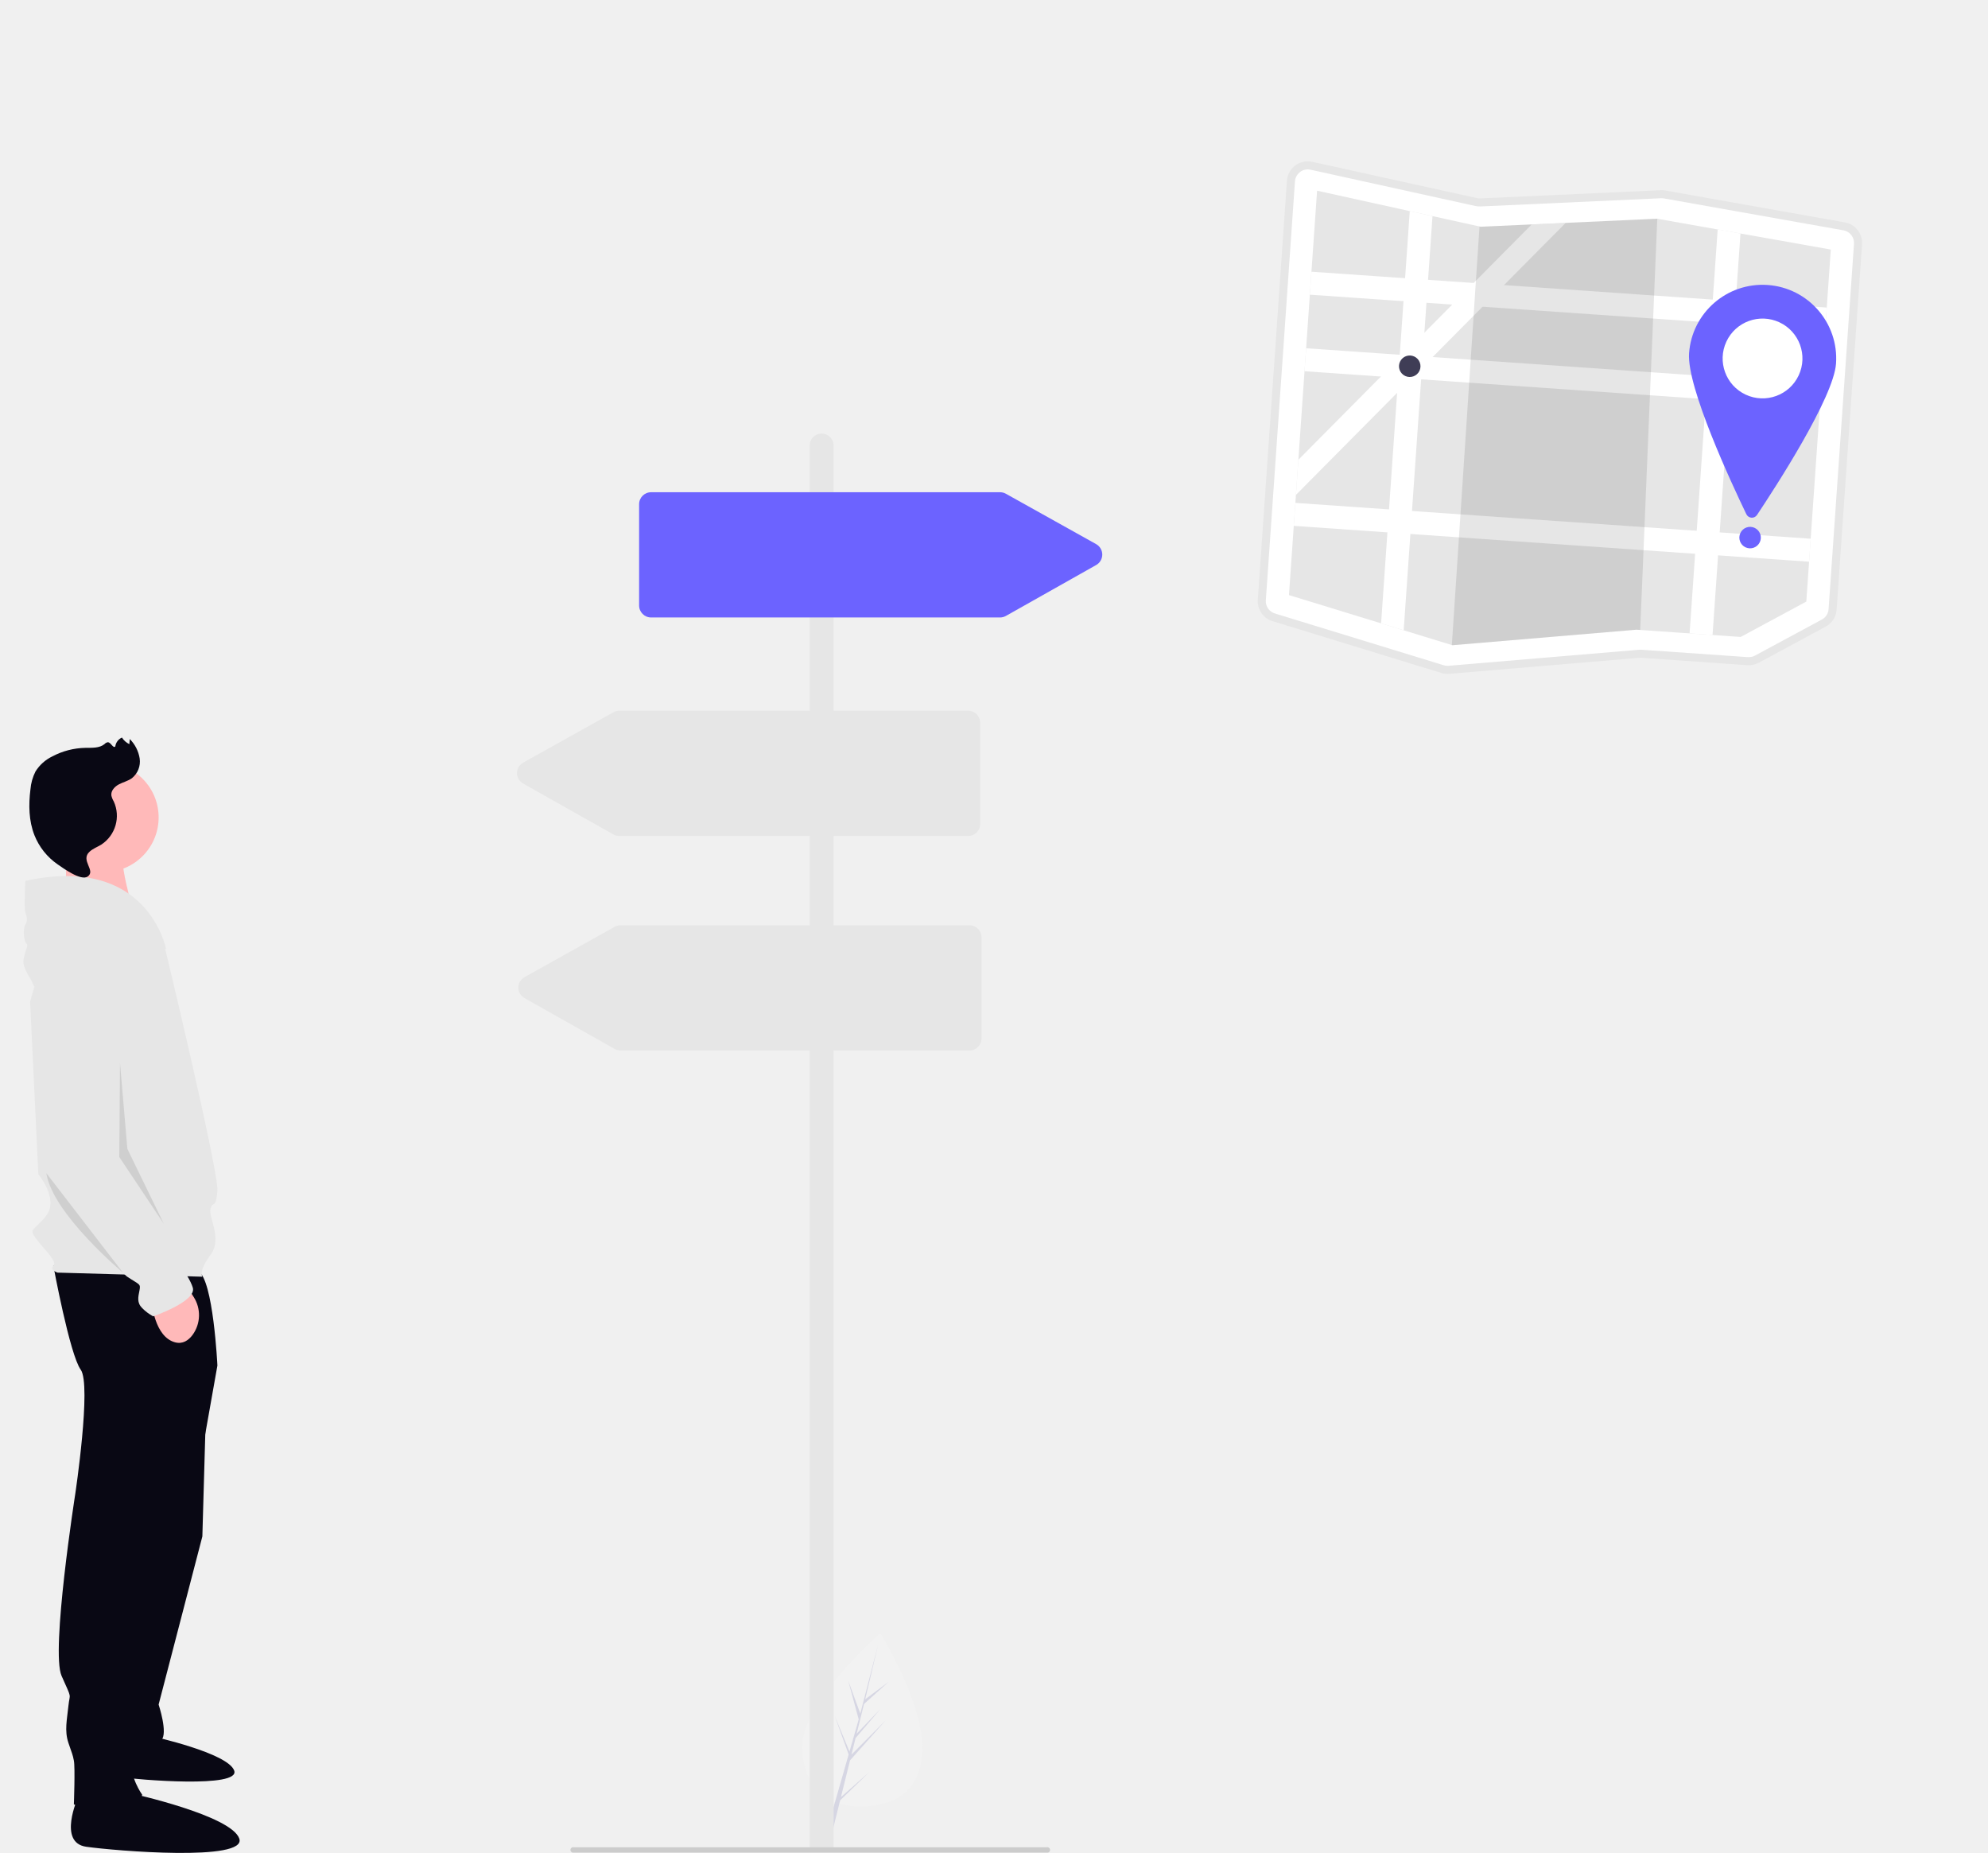
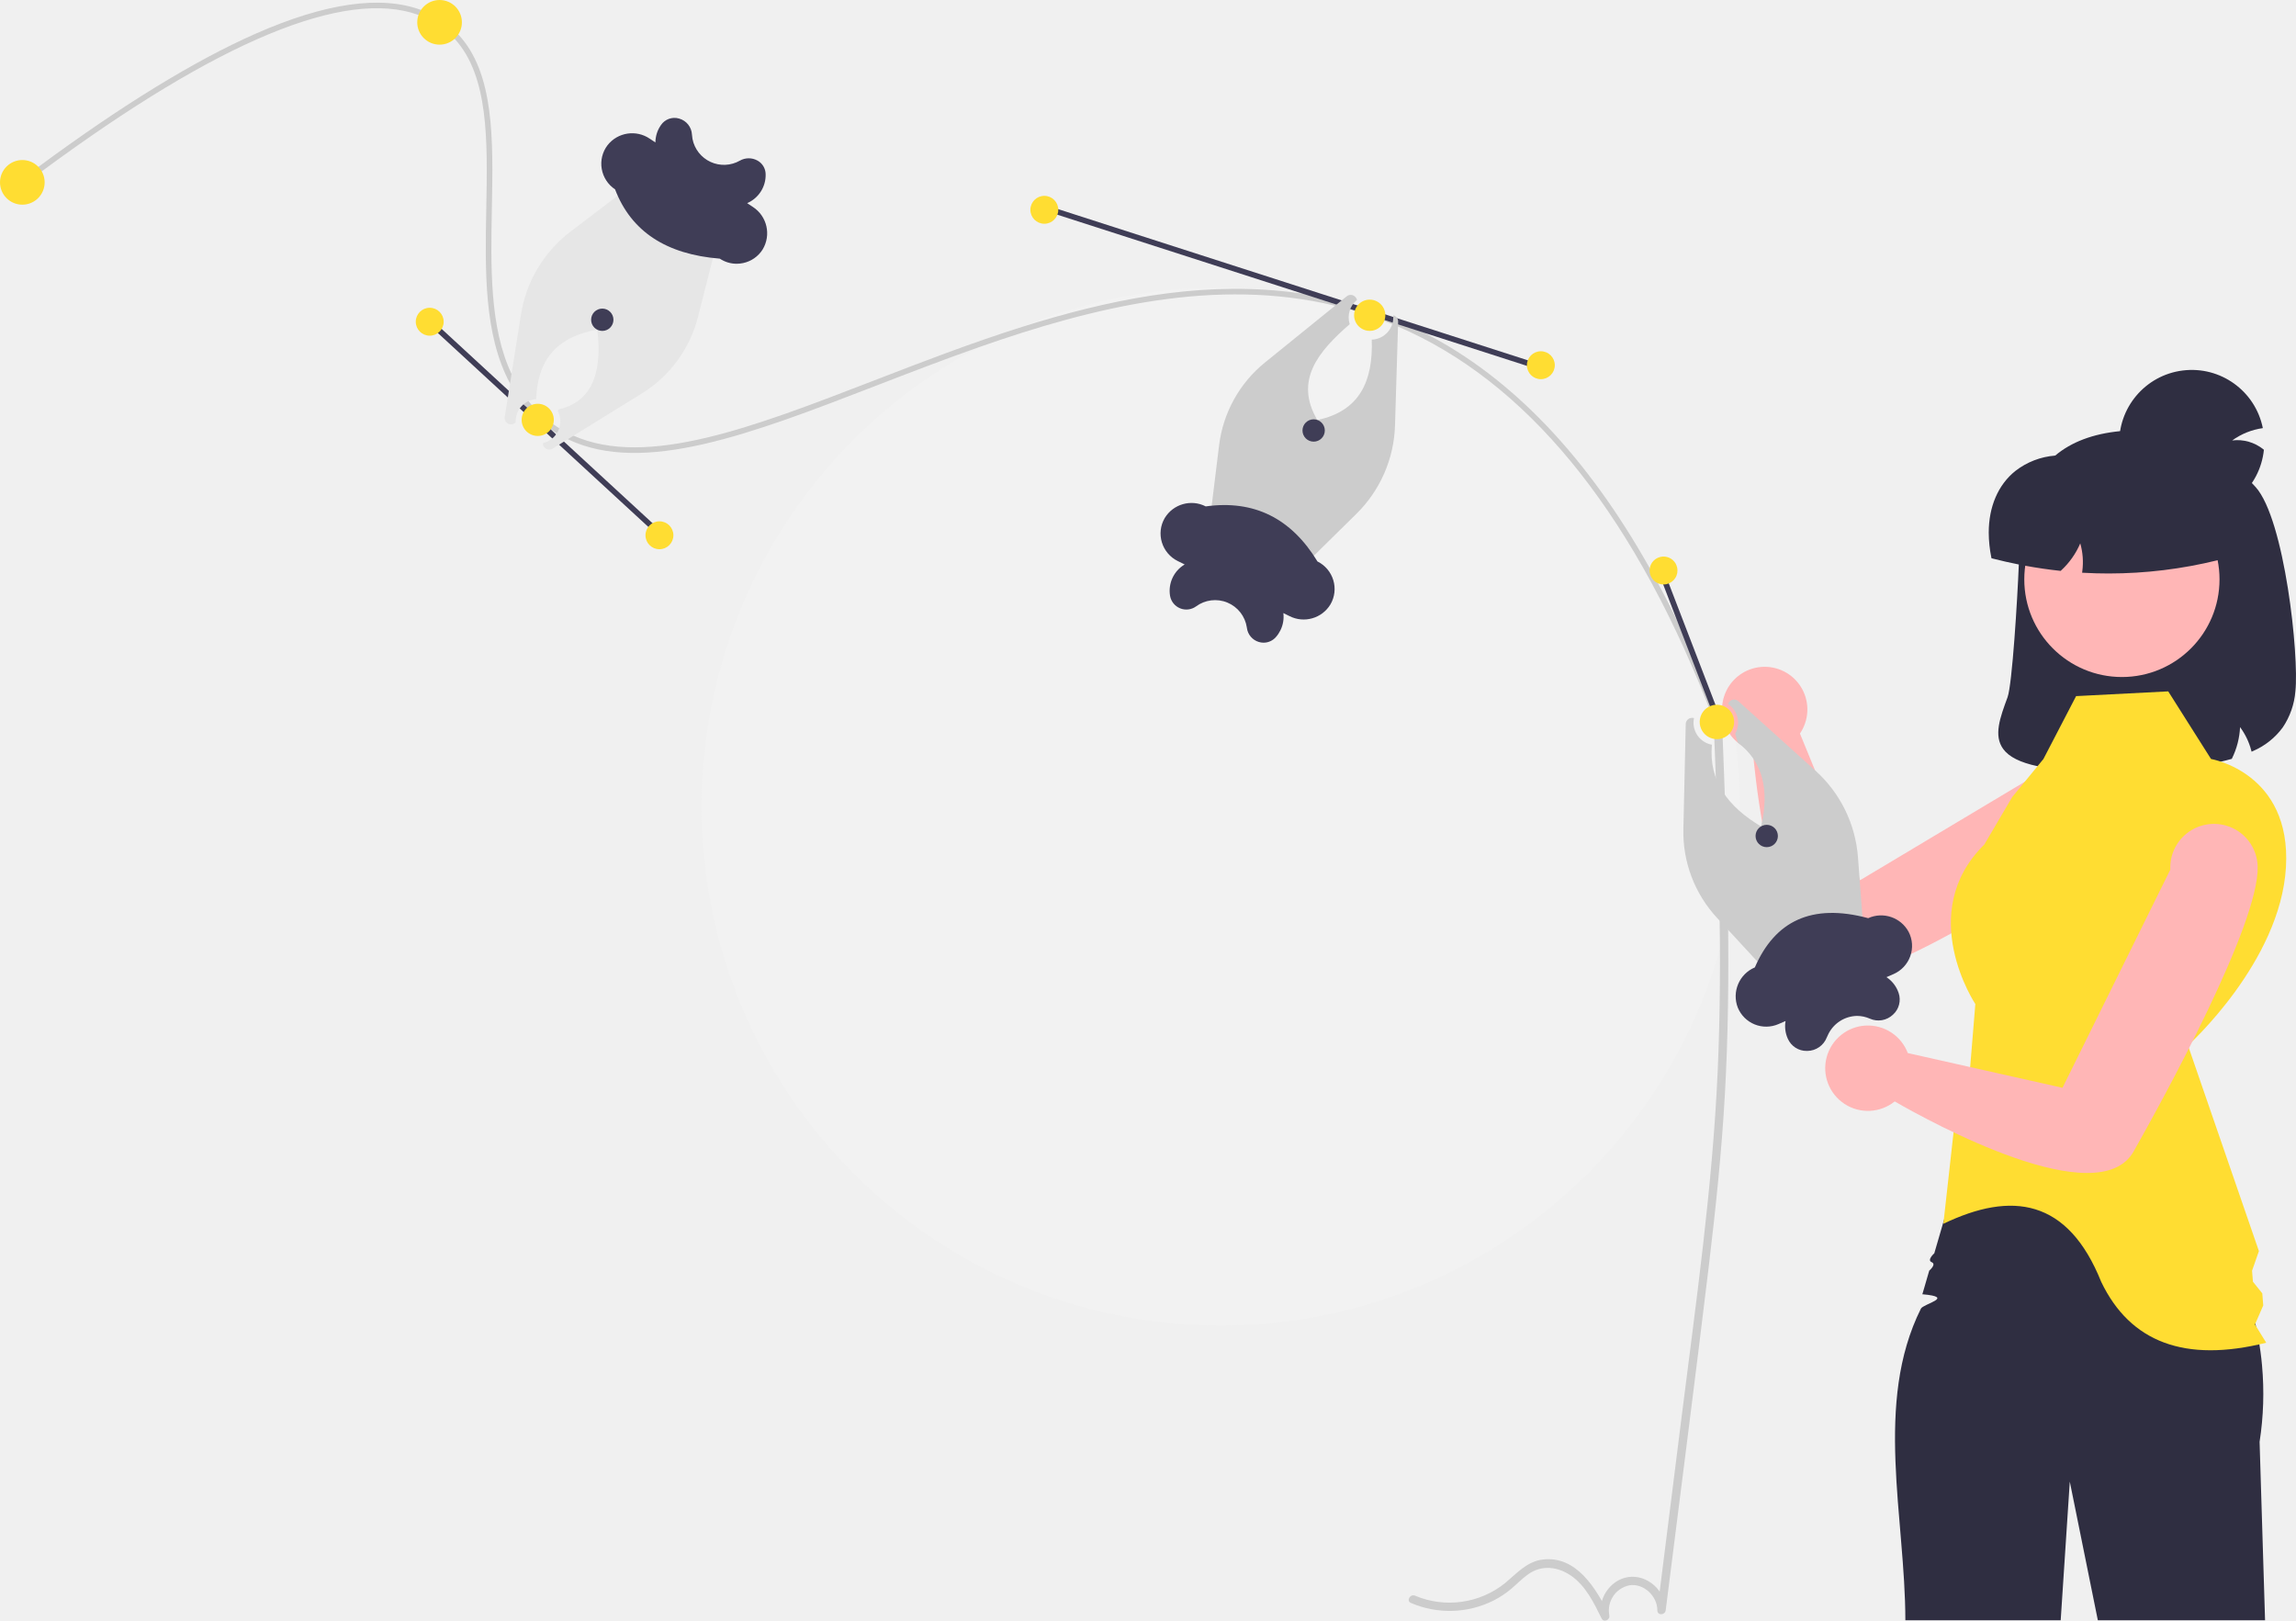
- <svg xmlns="http://www.w3.org/2000/svg" width="799.88" height="745.456" viewBox="0 0 799.88 745.456" role="img" artist="Katerina Limpitsouni" source="https://undraw.co/">
-   <g id="Group_119" data-name="Group 119" transform="translate(-745.929 -179.752)">
-     <g id="Group_118" data-name="Group 118" transform="translate(0 -51.532)">
-       <path id="Path_1863-2597" data-name="Path 1863" d="M48.324,44.737c0,18.2-10.818,24.551-24.162,24.551S0,62.934,0,44.737,33.817,0,33.817,0,48.324,26.541,48.324,44.737Z" transform="translate(1066.363 890.107) rotate(-3)" fill="#f2f2f2" />
-       <path id="Path_1864-2598" data-name="Path 1864" d="M9.711,63.113l.247-15.229,10.3-18.841L10,45.5l.111-6.848,7.1-13.631L10.138,36.835h0l.2-12.316,7.6-10.852L10.37,22.583,10.495,0,9.709,29.9l.065-1.233L2.046,16.834l7.6,14.2L8.93,44.785l-.021-.365L0,31.972,8.881,45.709l-.09,1.72-.016.026.007.141-1.827,34.9H9.4l.293-18.025,8.86-13.7Z" transform="translate(1089.015 890.604) rotate(13)" fill="#d6d6e3" />
-       <g id="Group_116" data-name="Group 116" transform="translate(1297.029 231.285) rotate(25)">
-         <path id="Path_1830-2599" data-name="Path 1830" d="M141.344,231.136a7.549,7.549,0,0,1-1.676.432l-70.4,9.828a7.577,7.577,0,0,1-8.155-4.807L.507,78.9A7.609,7.609,0,0,1,5.952,68.744h0L72.16,53.969a6.045,6.045,0,0,0,1.47-.538l64.4-33.668a7.541,7.541,0,0,1,1.565-.609L210.46.261a7.594,7.594,0,0,1,9.063,4.623l52.84,137.5a7.572,7.572,0,0,1-1,7.275l-18.274,24.54a7.6,7.6,0,0,1-3.374,2.558L209.778,192.1a6.03,6.03,0,0,0-.83.395L142.4,230.635A7.612,7.612,0,0,1,141.344,231.136Z" transform="translate(0.811 0.812)" fill="#fff" />
-         <path id="Path_1831-2600" data-name="Path 1831" d="M161.668,9.508l-9,2.4L128.82,18.269l-.042.01L96.127,35.351,84.01,41.687l-.006,0L65.806,51.2l-.5.112L46.4,55.532l-9.137,2.043L0,65.89,58.5,218.118l38.4-5.359,9.416-1.317,20.069-2.8.233-.03,64.489-36.961,39.237-15.079,17.914-24.056L197.337,0Z" transform="translate(13.242 12.586)" fill="#e6e6e6" />
-         <rect id="Rectangle_427" data-name="Rectangle 427" width="207.84" height="9.261" transform="translate(24.964 108.973) rotate(-21.022)" fill="#fff" />
-         <rect id="Rectangle_428" data-name="Rectangle 428" width="207.84" height="9.261" transform="translate(36.038 137.79) rotate(-21.022)" fill="#fff" />
-         <rect id="Rectangle_429" data-name="Rectangle 429" width="207.84" height="9.261" transform="translate(58.408 196) rotate(-21.022)" fill="#fff" />
-         <path id="Path_1832-2601" data-name="Path 1832" d="M9,0,67.081,151.133l-8.644,3.323L0,2.4Z" transform="translate(165.91 22.093)" fill="#fff" />
-         <path id="Path_1833-2602" data-name="Path 1833" d="M57.2,0,45.276,33.184,41.141,44.7,31.494,71.554,29.427,77.3l-2.069,5.769L24.634,90.64,5.083,145.052,0,131.825,15.942,87.454l3.607-10.046.529-1.467,4.265-11.878,5.382-14.98,4.135-11.513L45.08,6.339l0,0Z" transform="translate(52.167 47.937)" fill="#fff" />
-         <path id="Path_1834-2603" data-name="Path 1834" d="M127.211,152.838l-1.407.54L61.315,190.34l-.234.029L0,33.047l.5-.112,18.2-9.514,0,0,12.118-6.337L63.471.01,63.514,0Z" transform="translate(78.549 30.854)" opacity="0.1" />
-         <path id="Path_1835-2604" data-name="Path 1835" d="M142.445,232.705a8.393,8.393,0,0,1-1.855.478l-70.4,9.828a8.385,8.385,0,0,1-9.025-5.32L.56,80a8.421,8.421,0,0,1,6.026-11.24L72.794,53.989a5.265,5.265,0,0,0,1.271-.465l64.4-33.668a8.372,8.372,0,0,1,1.732-.674L211.062.289A8.4,8.4,0,0,1,221.091,5.4l52.84,137.5a8.38,8.38,0,0,1-1.106,8.051l-18.274,24.539a8.408,8.408,0,0,1-3.733,2.831L210.88,193.668a5.229,5.229,0,0,0-.718.341L143.614,232.15A8.414,8.414,0,0,1,142.445,232.705ZM6.563,72.151a5.177,5.177,0,0,0-2.973,6.688l60.6,157.689a5.154,5.154,0,0,0,5.548,3.27l70.4-9.828a5.2,5.2,0,0,0,1.859-.635l66.549-38.141a8.442,8.442,0,0,1,1.166-.554l39.937-15.348a5.171,5.171,0,0,0,2.3-1.74l18.274-24.539a5.15,5.15,0,0,0,.68-4.949l-52.84-137.5A5.166,5.166,0,0,0,211.9,3.424L141.029,22.317a5.334,5.334,0,0,0-1.064.414L75.568,56.4a8.563,8.563,0,0,1-2.067.756L7.293,71.931a5.152,5.152,0,0,0-.731.221Z" transform="translate(0 0)" fill="#e6e6e6" />
-         <path id="Path_1836-2605" data-name="Path 1836" d="M9.137,0,69.054,155.911l-9.415,1.316L0,2.043Z" transform="translate(50.507 68.118)" fill="#fff" />
-         <circle id="Ellipse_373" data-name="Ellipse 373" cx="4.322" cy="4.322" r="4.322" transform="translate(72.555 122.406)" fill="#3f3d56" />
-         <circle id="Ellipse_374" data-name="Ellipse 374" cx="4.322" cy="4.322" r="4.322" transform="translate(225.799 127.012)" fill="#6c63ff" />
-         <path id="Path_1837-2606" data-name="Path 1837" d="M57.309,19.013c4.905,12.764-1,55.063-3.074,68.641a2.468,2.468,0,0,1-4,1.538C39.6,80.5,6.886,53.04,1.98,40.276A29.637,29.637,0,0,1,57.309,19.013Z" transform="translate(174.562 34.259)" fill="#6c63ff" />
-         <circle id="Ellipse_375" data-name="Ellipse 375" cx="16.053" cy="16.053" r="16.053" transform="translate(188.154 47.85)" fill="#fff" />
-       </g>
-       <path id="Path_1843-2607" data-name="Path 1843" d="M815.13,754.1h-9.649V188.574a4.824,4.824,0,1,1,9.649,0Z" transform="translate(266.208 221.979)" fill="#e6e6e6" />
-       <path id="Path_1844-2608" data-name="Path 1844" d="M930.357,716.394h-190.3a1.1,1.1,0,1,1,0-2.144h190.3a1.1,1.1,0,1,1,0,2.144Z" transform="translate(236.736 260.218)" fill="#ccc" />
-       <path id="Path_1845-2609" data-name="Path 1845" d="M886.695,256.138H746.306a4.83,4.83,0,0,1-4.824-4.824V210.574a4.83,4.83,0,0,1,4.824-4.824h140.4a4.835,4.835,0,0,1,2.351.612l36.306,20.261a4.824,4.824,0,0,1,.019,8.415l-36.316,20.478A4.838,4.838,0,0,1,886.695,256.138Z" transform="translate(261.595 223.564)" fill="#6c63ff" />
-       <path id="Path_1846-2610" data-name="Path 1846" d="M877.187,338.138H736.8a4.836,4.836,0,0,1-2.369-.622l-36.316-20.478a4.824,4.824,0,0,1,.019-8.415l36.306-20.261a4.834,4.834,0,0,1,2.351-.612h140.4a4.83,4.83,0,0,1,4.824,4.824v40.739a4.83,4.83,0,0,1-4.824,4.824Z" transform="translate(258.292 229.475)" fill="#e6e6e6" />
-       <path id="Path_1847-2611" data-name="Path 1847" d="M877.687,418.638H737.3a4.836,4.836,0,0,1-2.369-.622l-36.316-20.478a4.824,4.824,0,0,1,.019-8.415l36.306-20.261a4.834,4.834,0,0,1,2.351-.612h140.4a4.83,4.83,0,0,1,4.824,4.824v40.739a4.83,4.83,0,0,1-4.824,4.824Z" transform="translate(258.328 235.278)" fill="#e6e6e6" />
-       <g id="Group_117" data-name="Group 117" transform="translate(745.929 517.225)">
-         <path id="Path_1871-2612" data-name="Path 1871" d="M377.224,594.882l-1.65,57.747-17.6,67.647s3.85,11.549,1.1,14.3-15.4,7.7-15.4,7.7l10.449-144.093Z" transform="translate(-294.154 -320.443)" fill="#090814" />
-         <path id="Path_1872-2613" data-name="Path 1872" d="M336.774,779.59s-6.276,13.807,2.51,15.063,49.372,4.6,46.862-2.51-33.054-13.807-33.054-13.807Z" transform="translate(-291.913 -365.739)" fill="#090814" />
-         <path id="Path_1873-2614" data-name="Path 1873" d="M306.431,526.908s6.6,35.748,11,41.8-2.2,50.047-2.2,50.047-9.9,63.247-5.5,73.146,3.3,6.6,2.75,12.1-1.65,9.9,0,14.849,1.65,4.4,2.2,7.15,0,17.6,0,17.6,23.649,8.25,27.5-3.85c0,0-5.5-7.7-3.85-13.749a73.245,73.245,0,0,0,2.75-18.7V695.749l25.3-94.6,6.05-34.1s-1.65-34.648-7.7-37.948S306.431,526.908,306.431,526.908Z" transform="translate(-284.957 -303.616)" fill="#090814" />
-         <path id="Path_1874-2615" data-name="Path 1874" d="M318.64,810.507s-8.25,18.149,3.3,19.8,64.9,6.05,61.6-3.3-43.448-18.149-43.448-18.149Z" transform="translate(-287.267 -373.276)" fill="#090814" />
-         <circle id="Ellipse_383" data-name="Ellipse 383" cx="21.999" cy="21.999" r="21.999" transform="translate(19.829 20.925)" fill="#ffb9b9" />
-         <path id="Path_1875-2616" data-name="Path 1875" d="M312.932,300.054l.41,28.094,26.971.091s-6.845-21.993-3.779-26.592S312.932,300.054,312.932,300.054Z" transform="translate(-286.563 -247.409)" fill="#ffb9b9" />
-         <path id="Path_1876-2617" data-name="Path 1876" d="M348.463,352.737s-19.249-24.749-34.1-14.3-20.349,35.2-20.349,35.2l3.3,69.3s8.25,9.9,3.3,16.5-7.7,4.95-3.85,9.9,8.25,8.8,6.6,10.45,1.65,2.75,1.65,2.75l58.3,1.65s-1.65-2.2,3.3-8.8-1.1-15.4,0-18.7,2.2.55,2.75-7.15S348.463,352.737,348.463,352.737Z" transform="translate(-281.892 -256.489)" fill="#e6e6e6" />
-         <path id="Path_1877-2618" data-name="Path 1877" d="M359.011,544.88s1.1,13.749,9.35,15.949c3.094.825,5.414-.748,7.106-3.036a13.506,13.506,0,0,0,.432-15.153l-2.038-3.26Z" transform="translate(-297.94 -306.739)" fill="#ffb9b9" />
-         <path id="Path_1878-2619" data-name="Path 1878" d="M291.2,320.741s-.55,11,0,12.649,1.1,3.3,0,4.95-.55,7.15.55,7.7-2.2,5.5-1.1,8.8a23.858,23.858,0,0,0,2.75,5.5c.55,1.1,1.436,3.071,1.436,3.071S311,328.991,324.2,337.24s23.649,11,23.649,11S340.7,309.742,291.2,320.741Z" transform="translate(-281.006 -252.267)" fill="#e6e6e6" />
-         <path id="Path_1879-2620" data-name="Path 1879" d="M317.277,355.3s-17.6,1.65-16.5,24.749-1.65,59.4-1.65,59.4,30.249,46.2,35.2,49.5,5.5,2.75,4.95,5.5-1.1,4.95,1.1,7.15a18.992,18.992,0,0,0,4.4,3.3s17.6-6.05,15.949-11.549-9.35-14.3-9.35-14.3-13.2-21.449-13.749-24.749-.55-2.75-2.2-4.4-6.05-8.25-6.05-11.549V427.9l4.611-55.842a16.189,16.189,0,0,0-4.293-12.537A14.007,14.007,0,0,0,317.277,355.3Z" transform="translate(-283.154 -261.256)" fill="#e6e6e6" />
-         <path id="Path_1881-2621" data-name="Path 1881" d="M302.68,477.514l30.873,40.065S305.125,493.815,302.68,477.514Z" transform="translate(-284.031 -291.464)" opacity="0.1" />
-         <path id="Path_1882-2622" data-name="Path 1882" d="M98.617,359.249l-.292,37.838,17.931,26.9-14.671-30.157Z" transform="translate(-50.335 -217.557)" opacity="0.1" />
-         <path id="Path_1412-2623" data-name="Path 1412" d="M41.151,7.3c-1.844.11-3.644-.513-5.476-.756A13.859,13.859,0,0,0,20.862,16.879a7.929,7.929,0,0,1-.758,2.469c-1.008,1.646-3.3,1.96-5.2,1.582s-3.687-1.264-5.615-1.366a8.6,8.6,0,0,0-7.42,4.2,14.241,14.241,0,0,0-1.821,8.6l1.427-1.5a7.248,7.248,0,0,1,.646,3.939A4.571,4.571,0,0,0,6.453,33.7c1.258-.134.309,2.334,1.243,3.187a2.162,2.162,0,0,0,1.521.285c2.677-.026,4.842,2.022,6.951,3.67A29.539,29.539,0,0,0,28.645,46.53a16.413,16.413,0,0,0,9.1-.441A19.445,19.445,0,0,0,43.9,41.728c4.488-4.315,8.462-9.385,10.329-15.325a25.8,25.8,0,0,0,.124-14.959C53.595,8.9,51.328.209,48.008.007,43.838-.248,46.342,6.993,41.151,7.3Z" transform="matrix(-0.777, 0.629, -0.629, -0.777, 72.602, 36.494)" fill="#090814" />
-       </g>
-     </g>
-   </g>
+ <svg xmlns="http://www.w3.org/2000/svg" data-name="Layer 1" width="822.842" height="580.81" viewBox="0 0 822.842 580.81">
+   <path d="M812.055,448.637a186.535,186.535,0,0,1-5.05,43.22c-19.49,81.88-93.11,142.78-180.95,142.78-102.72,0-186-83.28-186-186A185.977,185.977,0,0,1,539.365,284.037c.01,0,.02-.01.03-.01q7.56-4.006,15.54-7.3a187.031,187.031,0,0,1,93.06-12.81c2.71.32,5.41.7,8.08,1.13q6.525,1.065,12.88,2.57,1.605.36,3.18.78c.21.05.41.11.62.16s.41.1.61.16h.01c.4.1.8.2,1.2.31.98.27,1.96.54,2.94.83q4.545,1.291,8.99,2.83c.47.16.93.32,1.4.48.24.09.47.17.71.26.25.08.49.17.74.26a184.001,184.001,0,0,1,19.5,8.35l-9.75-3.14c31.19,15.99,58.19,44.22,80.72,84.33a5.006,5.006,0,0,1,9.17-1.84,4.745,4.745,0,0,1,.35.67,5,5,0,0,1-2.6,6.58.498.498,0,0,1-.11.04l16.02,41.65a7.742,7.742,0,0,1,3.34.63,14.713,14.713,0,0,1,1.37-3.99c.32,1.38.62,2.77.91,4.17.1.52.21,1.03.3,1.55v.01q.825,4.125,1.44,8.33c.04.23.07.45.11.68v.01c.16,1.1.31,2.21.45,3.32q1.11,8.805,1.39,17.86C812.025,444.807,812.055,446.717,812.055,448.637Z" transform="translate(-188.5791 -159.5948)" fill="#f2f2f2" />
+   <path d="M802.769,419.308c1.622,41.519,3.247,83.105,1.373,124.645-1.86,41.252-7.729,82.209-12.871,123.143l-8.737,69.559h3c.009-6.879-6.55-12.933-13.471-11.869-6.617,1.018-11.09,8.089-9.631,14.504l2.742-1.156c-4.559-9.196-11.579-21.084-23.677-19.643-5.686.677-9.349,4.965-13.498,8.423a31.786,31.786,0,0,1-32.268,4.542c-1.753-.762-3.282,1.822-1.514,2.59a35.124,35.124,0,0,0,29.502-.801,32.89,32.89,0,0,0,6.401-4.21c2.078-1.732,3.946-3.735,6.166-5.293,4.828-3.39,10.497-2.736,15.246.489,5.329,3.619,8.278,9.82,11.052,15.416.782,1.577,3.105.442,2.742-1.156a9.216,9.216,0,0,1,7.117-10.746c5.163-.875,10.099,3.844,10.092,8.909-.003,1.986,2.766,1.859,3,0,5.184-41.273,10.559-82.527,15.506-123.829,2.439-20.363,4.576-40.771,5.718-61.253,1.157-20.743,1.385-41.528,1.125-62.299-.293-23.333-1.203-46.652-2.114-69.967-.075-1.924-3.076-1.934-3,0Z" transform="translate(-188.5791 -159.5948)" fill="#ccc" />
+   <path d="M942.955,458.867a549.218,549.218,0,0,1-55.05,35.2c-5.2,2.86-10.3,5.49-15.1,7.72-7.44,3.46-14.17,5.97-19.43,6.9l-.01.01c-.77.14-1.52.24-2.23.31-6.53.63-11.88-3.29-16.24-9.73-6.08-8.96-10.25-22.8-13.06-36.08-.561-2.62-1.061-5.21-1.51-7.74-2.1-11.69-3.15-22.03-3.58-26.91a15.159,15.159,0,0,1-5.42-2.85v-.01a9.05,9.05,0,0,1-.75-.65,14.623,14.623,0,0,1-1.51-1.64,15.116,15.116,0,0,1-3.35-9.53,15.238,15.238,0,0,1,1.65-6.9v-.01a15.293,15.293,0,1,1,26.28,15.52l5.39,13.16.01.01,15.979,38.98v.01l.17.41,59.03-35.29L922.465,434.827l1.59-.95A15.671,15.671,0,0,1,945.445,436.007h.01a15.717,15.717,0,0,1-2.5,22.86Z" transform="translate(-188.5791 -159.5948)" fill="#ffb6b6" />
+   <path d="M805.935,420.327l-1.87.7q-1.935-5.19-3.94-10.21C772.385,341.327,735.265,296.267,689.595,276.627c-.69-.3-1.38-.59-2.08-.87-.93-.39-1.87-.77-2.81-1.12-1.52-.6-3.06-1.16-4.6-1.69q-3.089-1.065-6.19-1.97c-.5-.15-1.01-.3-1.51-.43-1.79-.51-3.57-.98-5.36-1.39-42.73-10.23-86.49.43-127.65,14.87-.01,0-.02.01-.03.01-12.57,4.41-24.91,9.18-36.89,13.81-44.3,17.12-83.25,32.17-110.4,19.16-1.04-.49-2.06-1.03-3.06-1.61-1.08-.63-2.15-1.31-3.19-2.03-.13-.09-.26-.18-.38-.28-1.12-.8-2.22-1.66-3.29-2.58a45.649,45.649,0,0,1-4.47-4.42c-.27-.3-.54-.6-.8-.91-.05-.07-.11-.14-.16-.2a47.987,47.987,0,0,1-5.36-7.98c-9.38-17.4-8.94-40.4-8.51-62.8.46-24.24.91-47.29-11.35-60.7a30.456,30.456,0,0,0-5.94-5.06,33.041,33.041,0,0,0-6.99-3.48c-26.37-9.56-71.71,9.25-135.04,56.05-2.1,1.55-4.21,3.13-6.35,4.74l-1.21-1.6c2.14-1.61,4.26-3.2,6.36-4.75,29.95-22.12,56.12-38.16,77.9-47.75,24.9-10.97,44.77-13.81,59.23-8.49a35.115,35.115,0,0,1,7.2,3.6,33.53,33.53,0,0,1,6.16,5.18c12.96,13.92,12.5,37.5,12.03,62.29-.4,21.07-.82,42.68,7.05,59.37a47.314,47.314,0,0,0,6.62,10.41c.16.19.33.38.49.57a45.248,45.248,0,0,0,4.45,4.42c.93.81,1.89,1.56,2.87,2.27a39.833,39.833,0,0,0,3.55,2.31,41.251,41.251,0,0,0,4.24,2.16c26.39,11.64,64.44-3.07,107.63-19.76,17.12-6.62,34.94-13.5,53.18-19.25,30.31-9.56,61.78-15.99,93.06-12.81,2.5.24,5.01.56,7.51.95,4.51.68,9.01,1.57,13.5,2.7,1.05.26,2.09.54,3.13.83.41.1.81.22,1.22.34.4.11.81.22,1.21.34,2.06.61,4.13,1.27,6.19,1.98,1.75.61,3.5,1.25,5.23,1.92.63.25,1.27.5,1.91.77.57.23,1.15.47,1.72.71,3.2,1.36,6.37,2.83,9.49,4.44,31.19,15.99,58.19,44.22,80.72,84.33,1,1.78,2,3.59,2.98,5.43q3.465,6.435,6.77,13.26,6.555,13.47,12.51,28.44,1.364,3.39,2.68,6.87C805.155,418.257,805.545,419.287,805.935,420.327Z" transform="translate(-188.5791 -159.5948)" fill="#ccc" />
+   <circle cx="8.002" cy="65.351" r="8" fill="#ffdd32" />
+   <circle cx="157.535" cy="8.002" r="8" fill="#ffdd32" />
+   <rect x="383.404" y="256.559" width="2" height="113.719" transform="matrix(0.67755, -0.73548, 0.73548, 0.67755, -295.1392, 224.1903)" fill="#3f3d56" />
+   <circle cx="154.006" cy="115.299" r="5" fill="#ffdd32" />
+   <path d="M425.005,218.257,411.525,228.517l-18.45,14.05a46.373,46.373,0,0,0-17.8,29.79l-3.37,21.24-.54,3.4-.42,2.66-.37,2.38L369.465,309.007a2.294,2.294,0,0,0,3.931,1.947,7.971,7.971,0,0,1,7.344-8.335c.525-15.642,9.013-22.634,21.875-24.873l.13-.15-.09.18c2.057,17.201-3.125,26.098-13.92,28.56l-.27.554c.087.167.176.333.252.509a7.987,7.987,0,0,1-5.603,10.995,2.294,2.294,0,0,0,.07.622,2.317,2.317,0,0,0,3.44,1.36l2.31-1.43,1.77-1.09,1.37-.85,2.05-1.27,24.47-15.13a45.248,45.248,0,0,0,20.13-27.44l5.8-22.81,4.18-16.42Z" transform="translate(-188.5791 -159.5948)" fill="#e6e6e6" />
+   <circle cx="236.329" cy="191.83" r="5" fill="#ffdd32" />
+   <path d="M856.175,490.027l-1.15-15.39v-.01l-.58-7.73a46.39,46.39,0,0,0-15.28-31.15l-.12-.1-.01-.01-27.44-24.73a2.261,2.261,0,0,0-2.76-.25,2.186,2.186,0,0,0-.561.48,2.211,2.211,0,0,0-.416.764,7.981,7.981,0,0,1,2.584,10.65l.882,3.136v.01c9.155,6.836,11.387,17.131,8.41,30.03l.06.2-.1-.17c-11.761-6.995-18.794-16.207-17.6-29.279a7.985,7.985,0,0,1-6.42-9.532,2.19,2.19,0,0,0-.651-.099,2.06,2.06,0,0,0-.6.08,2.255,2.255,0,0,0-1.71,2.17l-.84,37.58a45.218,45.218,0,0,0,12.03,31.83l3.1,3.35,12.87,13.94L831.365,518.247l22-9.55.01-.01,4.06-1.76Z" transform="translate(-188.5791 -159.5948)" fill="#ccc" />
+   <circle cx="192.713" cy="150.47" r="5.763" fill="#ffdd32" />
+   <circle cx="215.849" cy="114.593" r="4" fill="#3f3d56" />
+   <polygon points="616.666 257.452 616.186 257.632 614.796 258.172 612.056 251.052 601.016 222.362 600.996 222.322 596.056 209.462 596.046 209.462 594.466 205.342 596.336 204.622 598.056 209.082 614.076 250.732 616.666 257.452" fill="#3f3d56" />
+   <path d="M786.745,368.637a.498.498,0,0,1-.11.04,5.035,5.035,0,0,1-2,.38h-.01a5.129,5.129,0,0,1-1.82-.4,5.005,5.005,0,0,1-2.63-2.61,4.942,4.942,0,0,1-.35-2.82,5.006,5.006,0,0,1,9.17-1.84,4.745,4.745,0,0,1,.35.67A5,5,0,0,1,786.745,368.637Z" transform="translate(-188.5791 -159.5948)" fill="#ffdd32" />
+   <path d="M809.506,420.848a.287.287,0,0,1-.039.085v.008a5.806,5.806,0,0,1-.817,1.295,6.138,6.138,0,0,1-2.305,1.743,6.2,6.2,0,0,1-3.161.478v-.008a6.154,6.154,0,0,1-4.95-3.67,6.067,6.067,0,0,1-.409-3.593,6.141,6.141,0,0,1,3.601-4.518c.108-.046.224-.093.331-.131.131-.046.262-.093.393-.131a6.421,6.421,0,0,1,1.118-.224,4.287,4.287,0,0,1,.439-.023,5.97,5.97,0,0,1,2.575.486,6.241,6.241,0,0,1,1.403.817v.008a5.173,5.173,0,0,1,.586.509v.008a6.275,6.275,0,0,1,1.272,1.881A6.12,6.12,0,0,1,809.506,420.848Z" transform="translate(-188.5791 -159.5948)" fill="#ffdd32" />
+   <circle cx="633.161" cy="299.6" r="4" fill="#3f3d56" />
+   <polygon points="552.916 130.852 552.306 132.752 547.216 131.112 520.276 122.442 510.526 119.302 501.036 116.252 499.086 115.622 496.336 114.732 485.396 111.212 483.906 110.742 478.976 109.152 467.496 105.452 466.926 105.272 378.945 76.952 373.566 75.222 374.176 73.322 379.266 74.962 480.826 107.652 484.896 108.962 486.036 109.322 488.936 110.262 497.846 113.122 499.326 113.602 500.746 114.062 547.536 129.122 552.916 130.852" fill="#3f3d56" />
+   <path d="M689.615,274.457a2.188,2.188,0,0,0-.26-.77l-.03-.03a2.23,2.23,0,0,0-1.27-1.01.599.599,0,0,0-.18-.04h-.002a7.981,7.981,0,0,1-7.684,8.705l-.004.006c.534,14.78-4.298,25.598-19.46,28.79l-.12.17.06-.19c-8.308-14.153.343-24.53,11.627-34.32a8,8,0,0,1,2.604-8.672l-0-.008a2.286,2.286,0,0,0-.94-1.38,2.252,2.252,0,0,0-2.76.09l-1.79,1.45-.4.32-.05.05-1.4,1.13-.51.41-25.07,20.3a45.231,45.231,0,0,0-16.5,29.75L622.605,342.577l-2.07,16.82,25.49,12.56,12.08-11.89,16.52-16.27a46.377,46.377,0,0,0,13.9-31.8l1.07-35.37.02-.78.03-.94A3.187,3.187,0,0,0,689.615,274.457Z" transform="translate(-188.5791 -159.5948)" fill="#ccc" />
+   <circle cx="374.27" cy="75.188" r="5" fill="#ffdd32" />
+   <circle cx="552.211" cy="130.884" r="5" fill="#ffdd32" />
+   <circle cx="470.787" cy="154.274" r="4" fill="#3f3d56" />
+   <path d="M996.965,334.157c-.45-.5-.9-.98-1.36-1.46C984.295,320.807,969.515,313.757,955.715,313.757q-3.84,0-7.35.35-14.535,1.425-23.25,8.76-12.87,10.83-12.9,34.39c0,.87-.05,2.49-.13,4.64-.51,12.53-2.37,43.06-4.04,47.58-2.71,7.36-5.06,13.72-1.56,18.53,2.04,2.81,6.05,4.85,12.31,6.17,1.15.25,2.37.47,3.67.65a139.91,139.91,0,0,0,20.27,1.2c.89,0,1.78,0,2.71-.02h.01c3.21-.02,6.64-.11,10.28-.25,8.51-.33,19.18-1,28.76-3.21h.01c1.25-.28,2.48-.6,3.68-.94l.22-.06.1-.2a28.291,28.291,0,0,0,2.87-11.17,24.5,24.5,0,0,1,3.98,8.24l.15.57.54-.25a25.871,25.871,0,0,0,10.62-8.44,27.051,27.051,0,0,0,4.54-12.99C1012.575,394.687,1007.385,345.777,996.965,334.157Z" transform="translate(-188.5791 -159.5948)" fill="#2f2e41" />
+   <path d="M1000.333,740.254h-59.93l-10.05-49.69-3.26,49.69h-55.67c-.029-36.827-11.285-77.843,5.572-111.671.877-1.76,12.481-4.14.518-5.159l.69-2.35,1.09-3.76.69-2.36s2.696-2.254.879-3.019.926-3.179.926-3.179l9.715-33.363.91-3.14h69.37a101.545,101.545,0,0,1,11.01,12.16c1.13,1.44,2.31,3,3.52,4.68.84,1.19,1.71,2.44,2.58,3.75a125.997,125.997,0,0,1,17.1,37.6v.01q.915,3.435,1.62,7.03v.01c.42,2.13.79,4.29,1.08,6.5.22,1.61.41,3.24.55,4.89a112.103,112.103,0,0,1-.87,27.42Z" transform="translate(-188.5791 -159.5948)" fill="#2f2e41" />
+   <path d="M932.614,409.065l33.016-1.701,15.335,24.231s28.853,4.824,26.853,38.824-35.106,63.835-35.106,63.835l25.415,73.706L995.67,614.983l.315,3.943,3.353,4.176.345,4.319-2.971,6.833,4.04,6.543c-29.084,7.26-48.709-.128-59.125-21.781-11.938-29.795-32.044-32.636-56.583-20.845l3.668-32.917,4.531-6.076-2.531-7.924,3.805-7.622,1.984-24.211s-21.704-32.607,3.212-57.167l10-17,11.189-13.651Z" transform="translate(-188.5791 -159.5948)" fill="#ffdd32" />
+   <circle cx="760.449" cy="207.644" r="34.984" fill="#ffb6b6" />
+   <path d="M972.015,323.757h-34.25a40.207,40.207,0,0,0-12.65-.89,26.552,26.552,0,0,0-14.3,5.53c-6.13,4.92-9.51,12.76-9.51,22.08a45.714,45.714,0,0,0,.92,8.87l.06.31.3.08q4.739,1.215,9.5,2.16c.76.15,1.53.3,2.3.44,4.16.77,8.32,1.38,12.45,1.82l.229.03.17-.15a28.326,28.326,0,0,0,6.87-9.71,24.425,24.425,0,0,1,.73,9.97l-.07.54.54.03q4.515.255,9.04.25a163.34,163.34,0,0,0,38.99-4.75c.84-.2,1.67-.41,2.5-.63l.38-.1V337.957A14.216,14.216,0,0,0,972.015,323.757Z" transform="translate(-188.5791 -159.5948)" fill="#2f2e41" />
+   <path d="M999.915,320.791a25.99,25.99,0,1,1-.38-7.77,24.673,24.673,0,0,0-10.99,4.42,14.92,14.92,0,0,1,11.19,3.19C999.795,320.681,999.855,320.731,999.915,320.791Z" transform="translate(-188.5791 -159.5948)" fill="#2f2e41" />
+   <path d="M452.577,254.117a10.913,10.913,0,0,1-6.045-1.831c-19.193-1.529-31.763-9.744-37.527-24.833a11.042,11.042,0,0,1-4.774-7.332,10.914,10.914,0,0,1,2.095-8.509,11.212,11.212,0,0,1,15.121-2.308l2.024,1.34a10.862,10.862,0,0,1,1.821-5.99l.144-.212a5.835,5.835,0,0,1,6.523-2.358,6.291,6.291,0,0,1,4.607,5.774,12.042,12.042,0,0,0,.188,1.523,11.493,11.493,0,0,0,16.971,7.789,6.429,6.429,0,0,1,6.274-.057,5.646,5.646,0,0,1,2.969,4.815,10.974,10.974,0,0,1-6.619,10.472l2.034,1.347a11.234,11.234,0,0,1,3.505,15.264,10.923,10.923,0,0,1-6.992,4.859A11.084,11.084,0,0,1,452.577,254.117Z" transform="translate(-188.5791 -159.5948)" fill="#3f3d56" />
+   <path d="M641.437,389.918a5.936,5.936,0,0,1-1.74-.263,6.05,6.05,0,0,1-4.257-5.058l-.019-.135a11.498,11.498,0,0,0-18.212-7.54,5.926,5.926,0,0,1-9.301-3.774,10.977,10.977,0,0,1,5.235-11.267l-2.5-1.232a11.038,11.038,0,0,1-5.662-6.668,10.915,10.915,0,0,1,1.002-8.707,11.209,11.209,0,0,1,14.708-4.199c17.385-2.414,30.666,4.311,40.042,19.732a11.039,11.039,0,0,1,5.663,6.668,10.915,10.915,0,0,1-1.003,8.706,11.21,11.21,0,0,1-14.707,4.2l-2.178-1.073a10.852,10.852,0,0,1-1.049,6.172,10.982,10.982,0,0,1-1.633,2.437A5.848,5.848,0,0,1,641.437,389.918Z" transform="translate(-188.5791 -159.5948)" fill="#3f3d56" />
+   <path d="M836.094,536.223a7.334,7.334,0,0,1-6.787-4.355l-.067-.151a10.855,10.855,0,0,1-.753-6.217l-2.557,1.111a11.001,11.001,0,0,1-14.553-5.896,11.236,11.236,0,0,1,6.104-14.422c7.163-16.539,20.293-23.108,40.623-17.652a11.217,11.217,0,0,1,14.489,4.9h0a10.913,10.913,0,0,1,.584,8.743,11.044,11.044,0,0,1-5.976,6.391l-2.556,1.11a10.858,10.858,0,0,1,4.03,4.791q.184.423.33.853a7.304,7.304,0,0,1-2.052,7.826,7.579,7.579,0,0,1-8.282,1.39,11.379,11.379,0,0,0-4.564-.974h-.057A11.725,11.725,0,0,0,843.88,530.068a11.869,11.869,0,0,0-.604,1.294,7.589,7.589,0,0,1-6.982,4.859C836.227,536.222,836.16,536.223,836.094,536.223Z" transform="translate(-188.5791 -159.5948)" fill="#3f3d56" />
+   <path d="M986.385,455.473A15.666,15.666,0,0,0,966.377,471.25l-38.638,78.185-55.437-12.448a15.297,15.297,0,1,0-4.7,17.334c13.188,7.594,72.962,40.353,85.647,17.895,10.663-18.877,45.048-81.415,44.437-102.149A15.668,15.668,0,0,0,986.385,455.473Z" transform="translate(-188.5791 -159.5948)" fill="#ffb6b6" />
+   <circle cx="490.881" cy="112.98" r="5.595" fill="#ffdd32" />
</svg>
